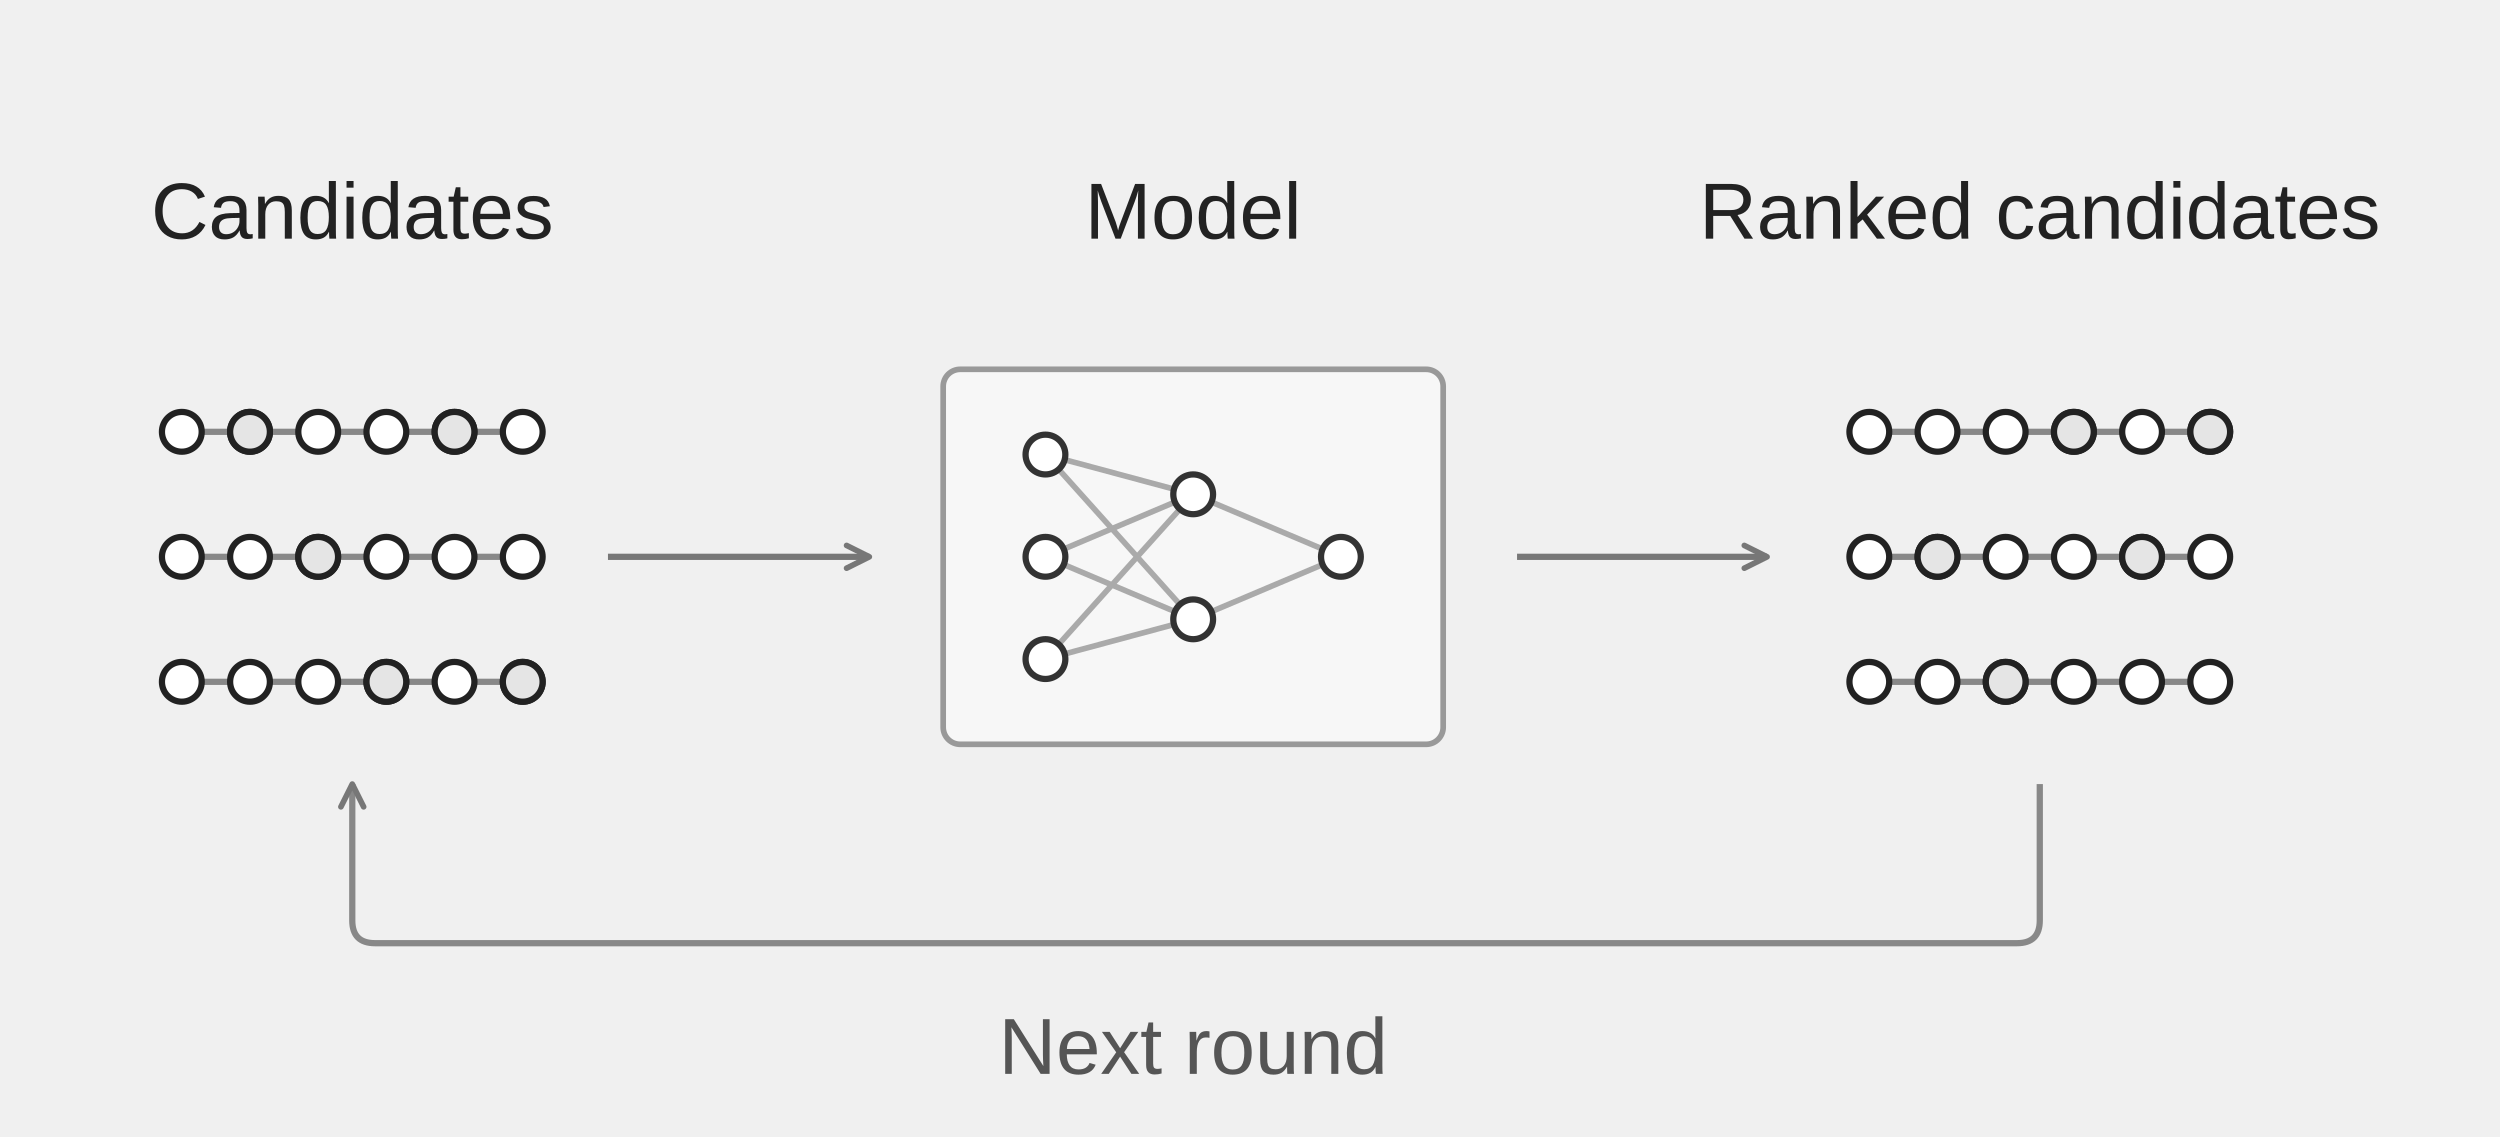
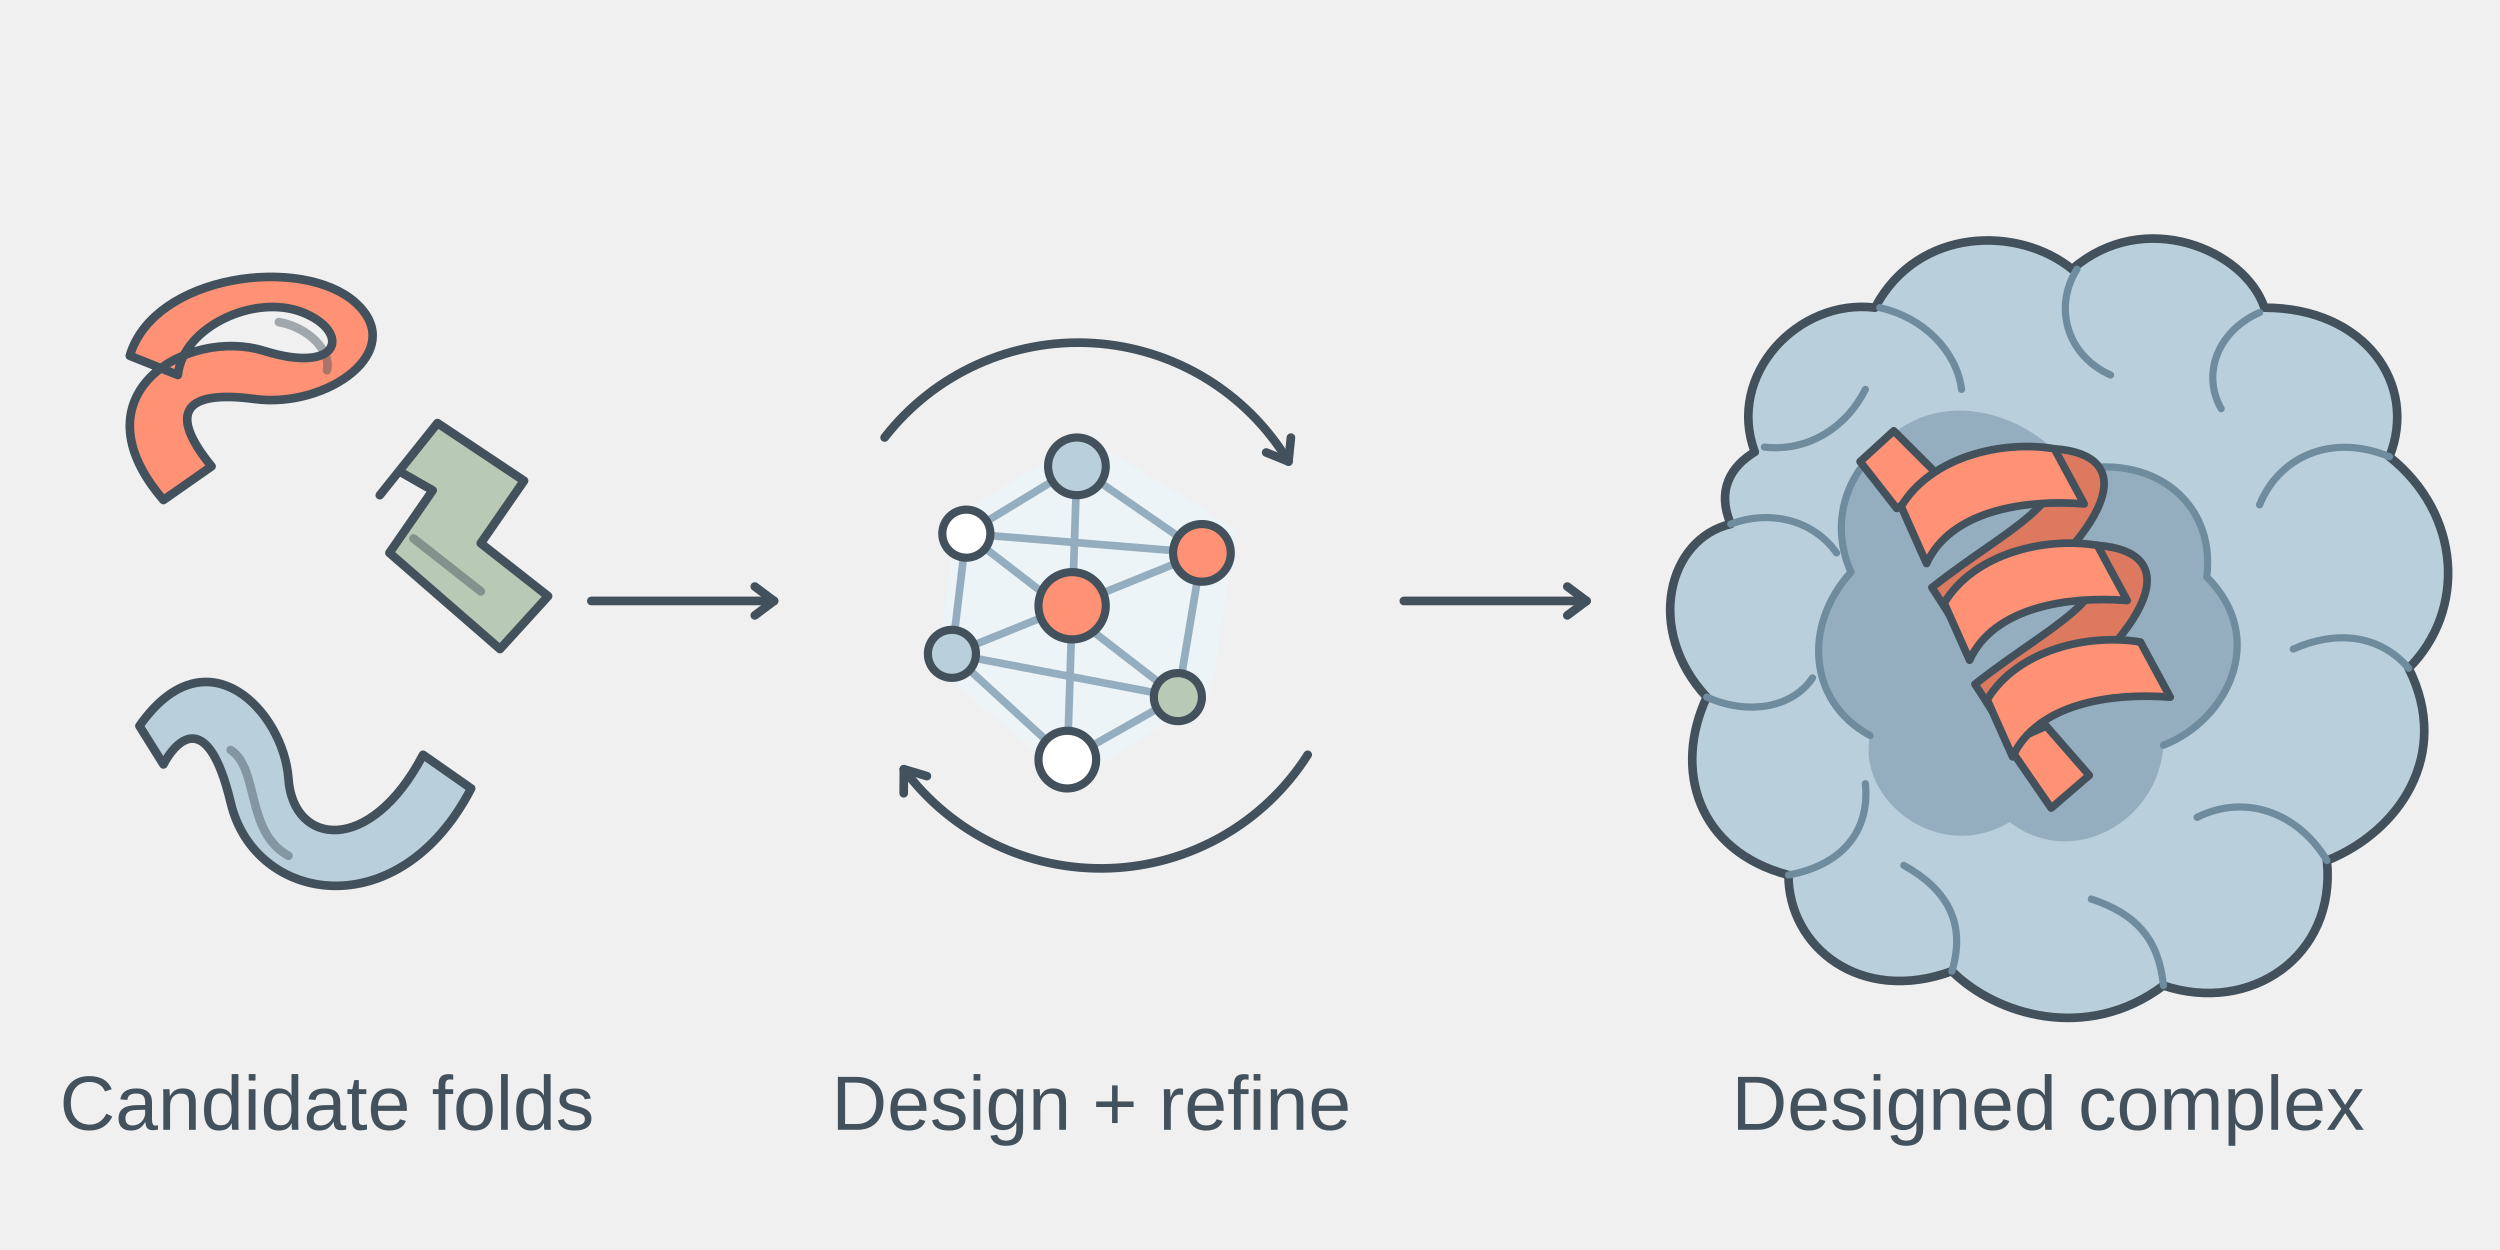
- <svg xmlns="http://www.w3.org/2000/svg" width="440" height="200" viewBox="0 0 440 200" role="img" aria-labelledby="sequence-design-title sequence-design-desc">
+ <svg xmlns="http://www.w3.org/2000/svg" width="520" height="260" viewBox="0 0 520 260" role="img" aria-labelledby="sequence-design-title sequence-design-desc">
  <defs>
-     <marker id="sequence-design-arrow" markerWidth="6" markerHeight="6" refX="5" refY="3" orient="auto" markerUnits="userSpaceOnUse">
-       <path d="M1 1 L5 3 L1 5" fill="none" stroke="#777" stroke-width="1" stroke-linecap="round" stroke-linejoin="round" />
+     <marker id="sequence-design-arrow" markerWidth="8" markerHeight="8" refX="6" refY="4" orient="auto" markerUnits="userSpaceOnUse">
+       <path d="m2 1 4 3-4 3" fill="none" stroke="#42515c" stroke-width="1.8" stroke-linecap="round" stroke-linejoin="round" />
    </marker>
-     <g id="sequence-design-row" fill="#fff" stroke="#222" stroke-width="1.1">
-       <path d="M0 0 H60" fill="none" stroke="#888" />
-       <circle cx="0" cy="0" r="3.5" />
-       <circle cx="12" cy="0" r="3.5" />
-       <circle cx="24" cy="0" r="3.5" />
-       <circle cx="36" cy="0" r="3.5" />
-       <circle cx="48" cy="0" r="3.5" />
-       <circle cx="60" cy="0" r="3.5" />
+     <path id="sequence-design-helix-back" d="M17-3C32 5 24 17-16 26L-18 13C2 8 16 9 17-3Z" />
+     <path id="sequence-design-helix-front" d="M-17-5C-7-12 8-9 17-3L18 10C7 4-8 0-17 8Z" />
+   </defs>
+   <g stroke="#42515c" stroke-width="1.8" stroke-linecap="round" stroke-linejoin="round">
+     <path d="M27 74C32 57 63 53 74 63S68 85 53 83 35 86 44 97L34 104C15 82 39 68 55 73S73 69 63 65 38 68 37 78Z" fill="#ff9274" />
+     <path d="m79 103 12-15 18 12-9 13 14 11-10 11-23-20 9-13-7-4Z" fill="#b8c9b5" />
+     <path d="M29 151C43 131 59 148 60 162S77 178 88 157L98 164C83 193 53 188 48 167S36 155 34 159Z" fill="#b9d0dc" />
+     <path d="M58 67C64 68 69 73 68 77M86 112l14 11M48 156c6 4 3 17 12 22" fill="none" stroke="#42515c" stroke-opacity=".45" />
+   </g>
+   <g fill="none" stroke="#42515c" stroke-width="1.8" stroke-linecap="round" stroke-linejoin="round">
+     <path d="M123 125h38" marker-end="url(#sequence-design-arrow)" />
+     <path d="M184 91a51 51 0 0 1 84 5" marker-end="url(#sequence-design-arrow)" />
+     <path d="M272 157a51 51 0 0 1-84 3" marker-end="url(#sequence-design-arrow)" />
+     <path d="M292 125h38" marker-end="url(#sequence-design-arrow)" />
+   </g>
+   <path d="m226 91 31 19-5 34-29 19-28-24 4-32Z" fill="#edf4f7" />
+   <g fill="none" stroke="#95aebf" stroke-width="1.6" stroke-linecap="round" stroke-linejoin="round">
+     <path d="m201 111 23-14 26 18-5 30-23 13-24-22 3-25 44 34m-21-48-2 61m28-43-52 21m3-25 49 4m-52 21 47 9" />
+   </g>
+   <g stroke="#42515c" stroke-width="1.7">
+     <circle cx="224" cy="97" r="6" fill="#b9d0dc" />
+     <circle cx="201" cy="111" r="5" fill="#fff" />
+     <circle cx="250" cy="115" r="6" fill="#ff9274" />
+     <circle cx="198" cy="136" r="5" fill="#b9d0dc" />
+     <circle cx="222" cy="158" r="6" fill="#fff" />
+     <circle cx="245" cy="145" r="5" fill="#b8c9b5" />
+     <circle cx="223" cy="126" r="7" fill="#ff9274" />
+   </g>
+   <g stroke="#42515c" stroke-width="1.8" stroke-linecap="round" stroke-linejoin="round">
+     <path d="M365 94C359 78 374 62 390 64 399 47 420 47 431 56 446 43 467 52 471 64 492 64 503 80 497 95 512 107 513 127 501 139 510 157 499 173 484 179 486 199 468 211 450 205 434 217 415 211 406 202 387 209 372 197 372 182 353 177 348 160 355 145 342 131 347 112 360 109 357 102 360 97 365 94Z" fill="#b9d0dc" />
+     <path d="M391 93C402 80 422 85 431 98 447 94 461 104 459 120 472 133 463 150 450 155 449 171 431 181 418 171 403 180 386 166 389 153 376 146 375 130 385 119 381 108 383 99 391 93Z" fill="#95aebf" stroke="none" />
+     <g fill="none" stroke="#6f8c9e" stroke-width="1.5">
+       <path d="M367 93c9 1 17-4 21-12m3-17c9 2 16 9 17 17m24-25c-5 8-2 18 7 22m31-13c-9 4-12 13-8 20m35 10c-12-5-23 0-27 10m31 34c-6-7-15-8-24-4m7 44c-6-10-17-14-27-9m-7 35c-1-10-6-15-15-18m-29 15c3-10-1-17-10-22m-24 2c11-2 17-9 16-19m-33-18c9 4 18 2 22-4m-17-32c8-3 17-1 22 6" />
    </g>
-   </defs>
-   <g fill="#222" font-family="Arial, sans-serif" font-size="14" text-anchor="middle">
-     <text x="62" y="42">Candidates</text>
-     <text x="210" y="42">Model</text>
-     <text x="359" y="42">Ranked candidates</text>
+     <path d="M391 93c-8 7-10 17-6 26-10 11-9 27 4 34m42-55c16-4 30 6 28 22 13 13 4 30-9 35" fill="none" stroke="#6f8c9e" stroke-width="1.5" />
  </g>
-   <g>
-     <use href="#sequence-design-row" x="32" y="76" />
-     <use href="#sequence-design-row" x="32" y="98" />
-     <use href="#sequence-design-row" x="32" y="120" />
-     <g fill="#e5e5e5" stroke="#222" stroke-width="1.1">
-       <circle cx="44" cy="76" r="3.5" />
-       <circle cx="80" cy="76" r="3.5" />
-       <circle cx="56" cy="98" r="3.5" />
-       <circle cx="68" cy="120" r="3.5" />
-       <circle cx="92" cy="120" r="3.5" />
+   <g transform="translate(413 103) rotate(-24)" stroke="#42515c" stroke-width="1.6" stroke-linejoin="round">
+     <path d="M-18-5l-3-12 9-3 5 13ZM-17 49l3 16 10-3-4-13Z" fill="#ff9274" />
+     <g fill="#dc795f">
+       <use href="#sequence-design-helix-back" />
+       <use href="#sequence-design-helix-back" y="22" />
+     </g>
+     <g fill="#ff9274">
+       <use href="#sequence-design-helix-front" />
+       <use href="#sequence-design-helix-front" y="22" />
+       <use href="#sequence-design-helix-front" y="44" />
    </g>
  </g>
-   <g fill="none" stroke="#777" stroke-width="1.1" marker-end="url(#sequence-design-arrow)">
-     <path d="M107 98 H153" />
-     <path d="M267 98 H311" />
+   <g fill="#42515c" font-family="Arial, sans-serif" font-size="16" text-anchor="middle">
+     <text x="68" y="235">Candidate folds</text>
+     <text x="227" y="235">Design + refine</text>
+     <text x="426" y="235">Designed complex</text>
  </g>
-   <rect x="166" y="65" width="88" height="66" rx="3" fill="#f7f7f7" stroke="#999" stroke-width="1" />
-   <g stroke="#aaa" stroke-width="1" fill="none">
-     <path d="M184 80 L210 87 L236 98 M184 98 L210 87 M184 116 L210 87 M184 80 L210 109 L236 98 M184 98 L210 109 M184 116 L210 109" />
-   </g>
-   <g fill="#fff" stroke="#333" stroke-width="1.1">
-     <circle cx="184" cy="80" r="3.5" />
-     <circle cx="184" cy="98" r="3.5" />
-     <circle cx="184" cy="116" r="3.5" />
-     <circle cx="210" cy="87" r="3.5" />
-     <circle cx="210" cy="109" r="3.5" />
-     <circle cx="236" cy="98" r="3.5" />
-   </g>
-   <g>
-     <use href="#sequence-design-row" x="329" y="76" />
-     <use href="#sequence-design-row" x="329" y="98" />
-     <use href="#sequence-design-row" x="329" y="120" />
-     <g fill="#e5e5e5" stroke="#222" stroke-width="1.1">
-       <circle cx="365" cy="76" r="3.5" />
-       <circle cx="389" cy="76" r="3.5" />
-       <circle cx="341" cy="98" r="3.5" />
-       <circle cx="377" cy="98" r="3.5" />
-       <circle cx="353" cy="120" r="3.5" />
-     </g>
-   </g>
-   <path d="M359 138 V162 Q359 166 355 166 H66 Q62 166 62 162 V138" fill="none" stroke="#888" stroke-width="1.1" marker-end="url(#sequence-design-arrow)" />
-   <text x="210" y="189" fill="#555" font-family="Arial, sans-serif" font-size="14" text-anchor="middle">Next round</text>
</svg>
